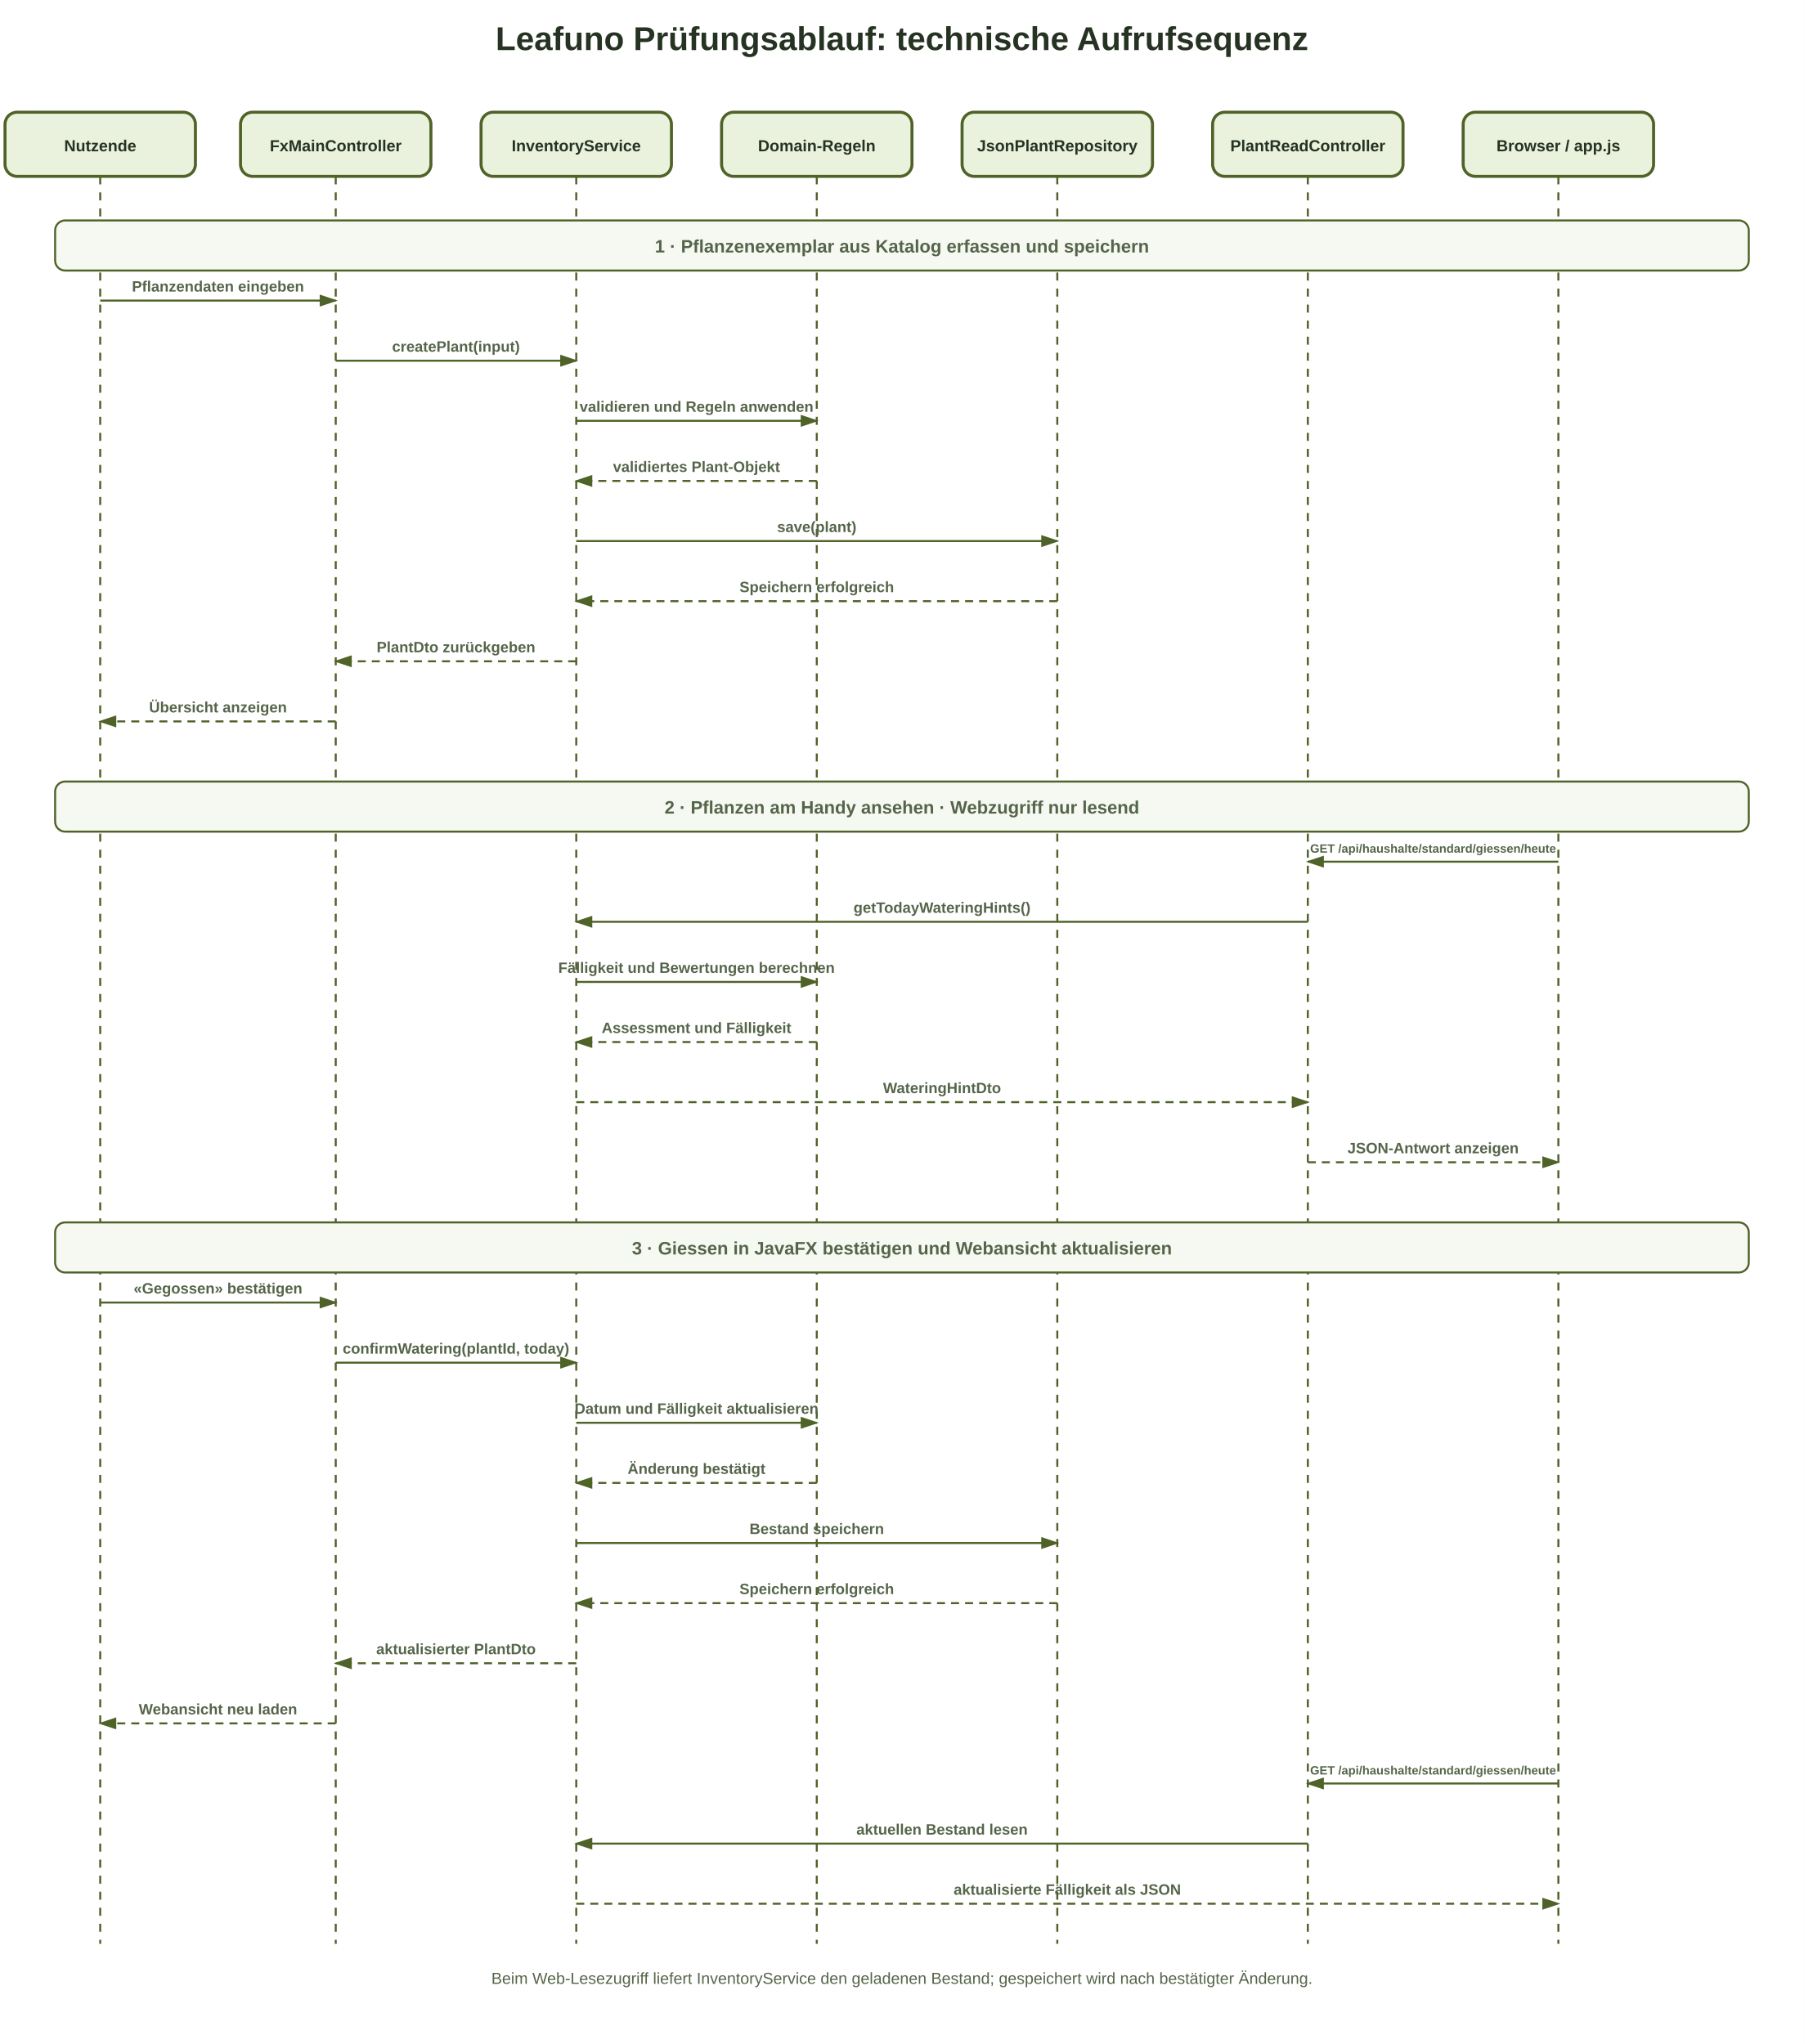
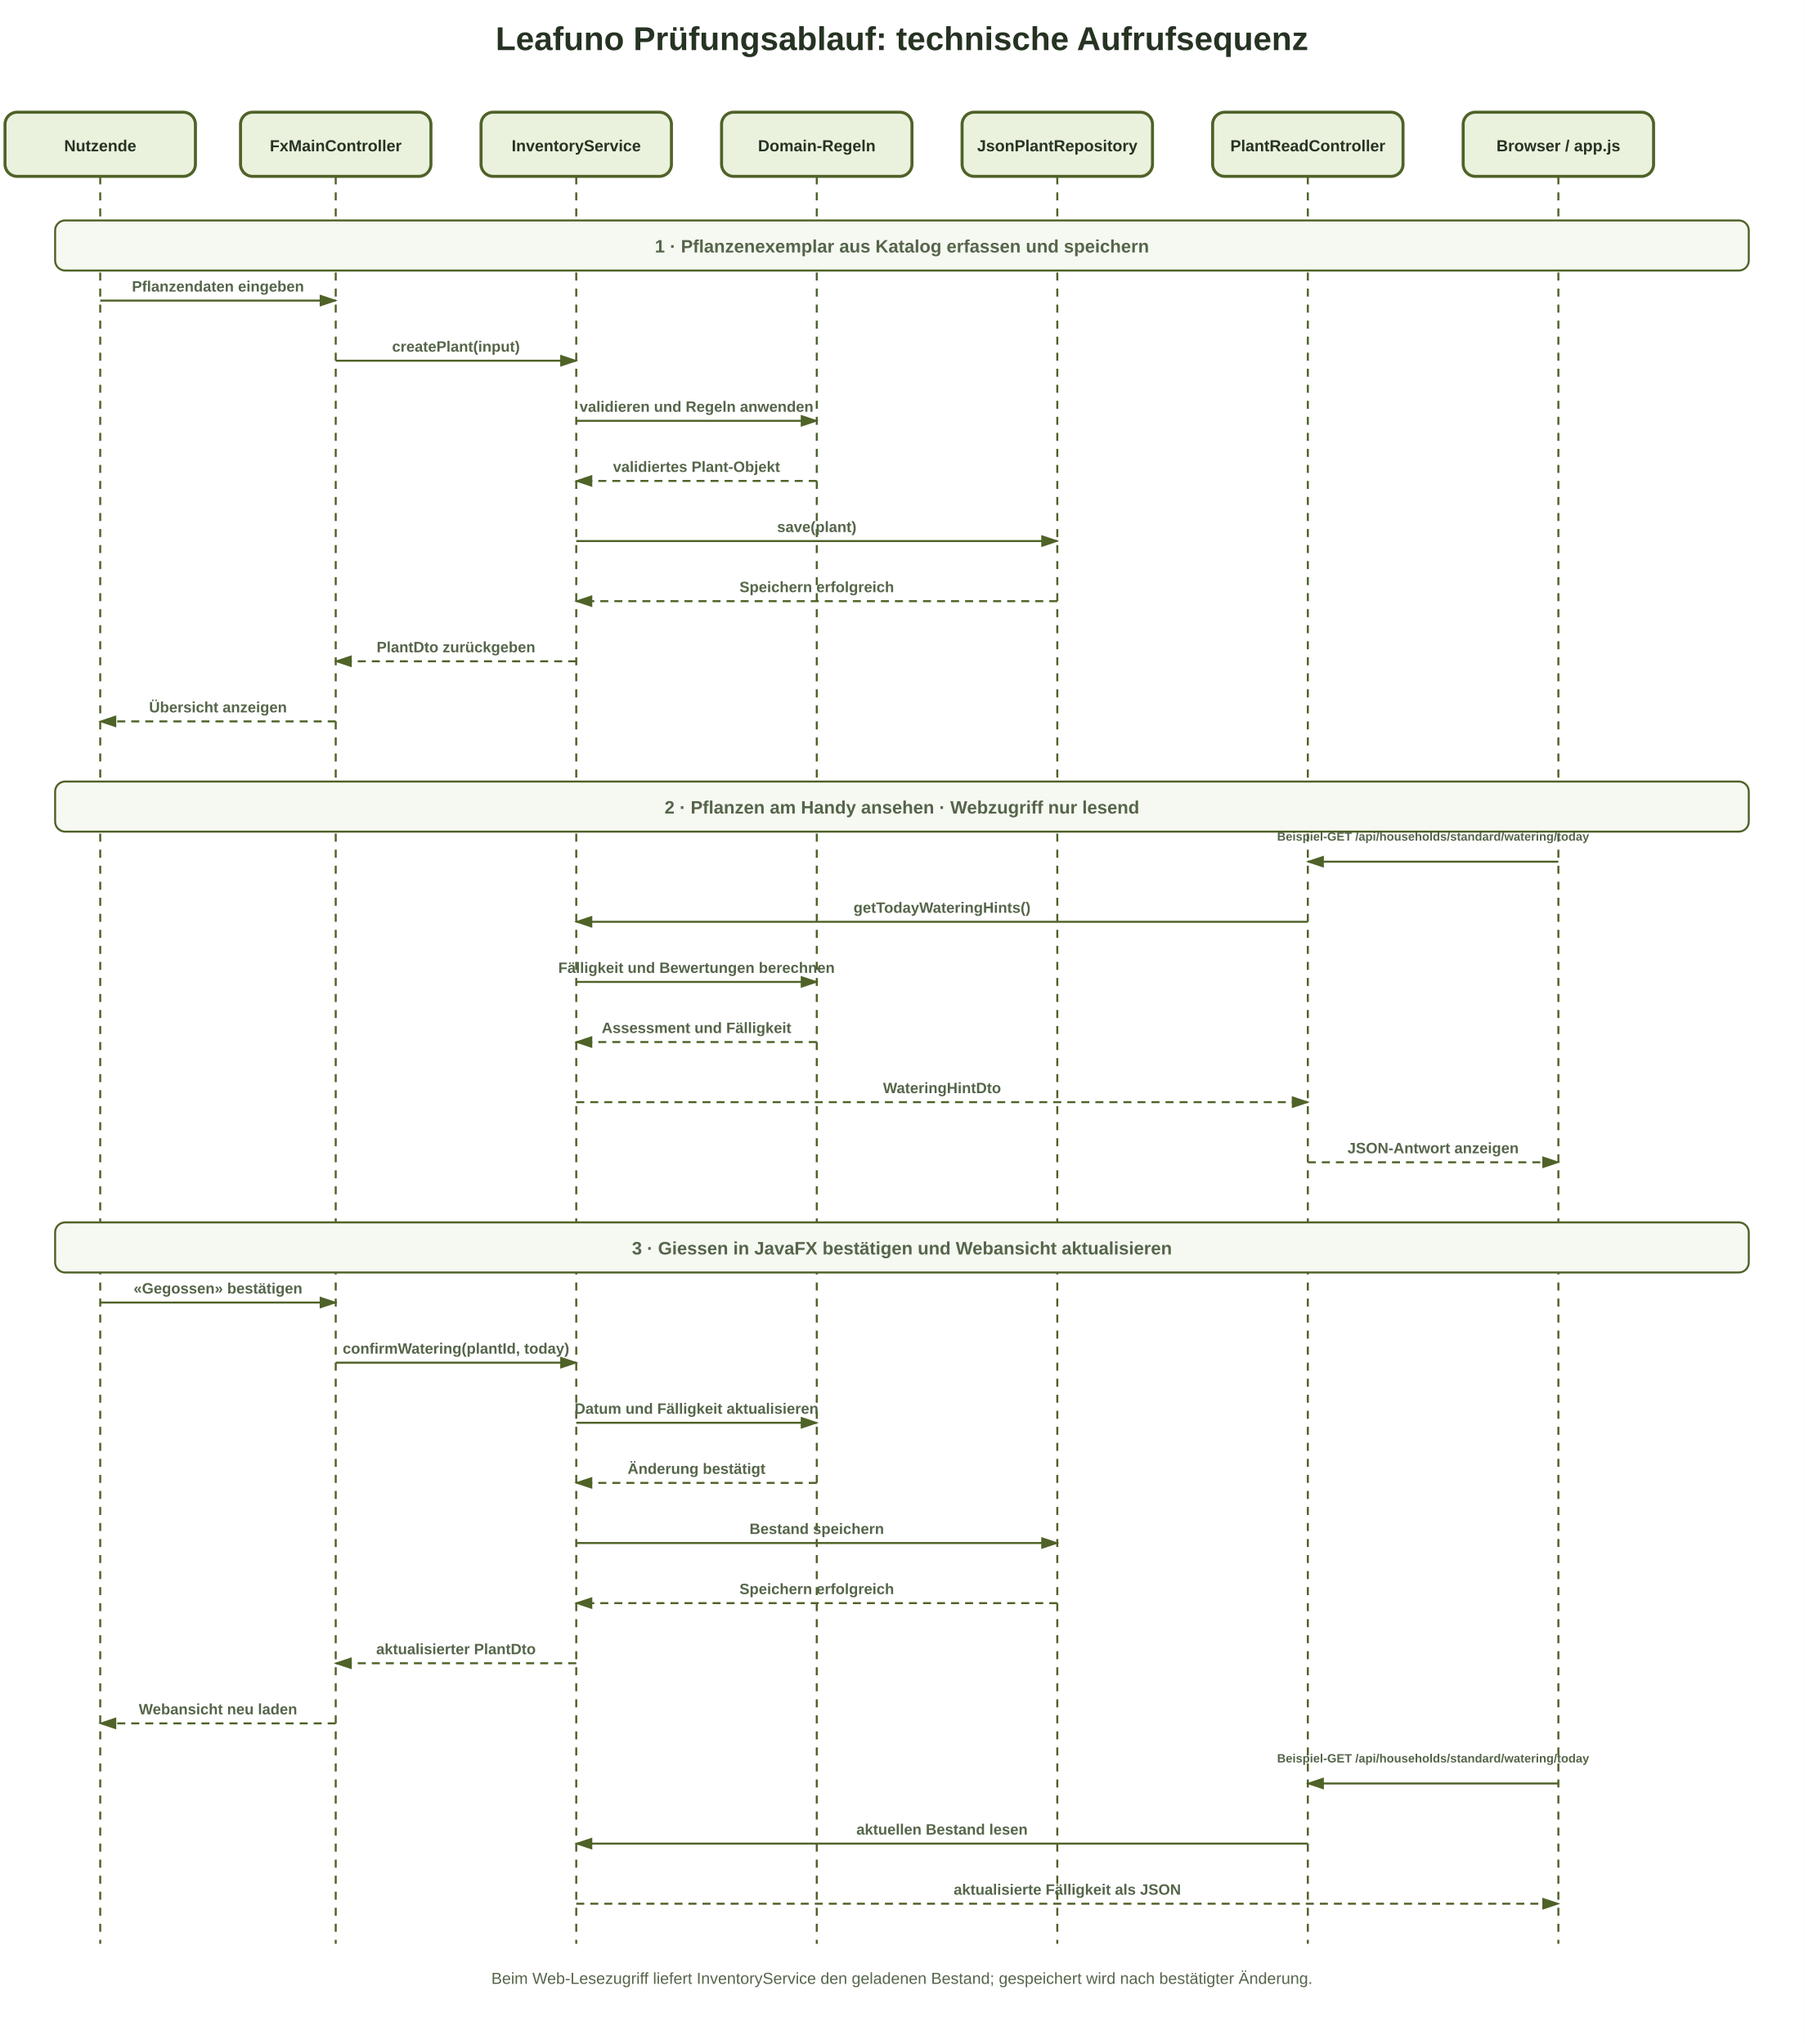
<svg xmlns="http://www.w3.org/2000/svg" width="1800" height="2040" viewBox="0 0 1800 2040">
  <rect width="100%" height="100%" fill="white" />
  <defs>
    <marker id="a" markerWidth="10" markerHeight="10" refX="8" refY="3" orient="auto">
      <path d="M0 0L0 6L9 3z" fill="#4F6228" />
    </marker>
  </defs>
  <text x="900.0" y="50" text-anchor="middle" font-family="Arial,sans-serif" font-size="33" font-weight="700" fill="#263323" font-style="normal">Leafuno Prüfungsablauf: technische Aufrufsequenz</text>
  <rect x="5" y="112" width="190" height="64" rx="12" fill="#EAF1DD" stroke="#4F6228" stroke-width="3" />
  <text x="100" y="151" text-anchor="middle" font-family="Arial,sans-serif" font-size="16" font-weight="700" fill="#263323" font-style="normal">Nutzende</text>
  <line x1="100" y1="176" x2="100" y2="1940" stroke="#4F6228" stroke-width="2" stroke-dasharray="8 8" />
  <rect x="240" y="112" width="190" height="64" rx="12" fill="#EAF1DD" stroke="#4F6228" stroke-width="3" />
  <text x="335" y="151" text-anchor="middle" font-family="Arial,sans-serif" font-size="16" font-weight="700" fill="#263323" font-style="normal">FxMainController</text>
  <line x1="335" y1="176" x2="335" y2="1940" stroke="#4F6228" stroke-width="2" stroke-dasharray="8 8" />
  <rect x="480" y="112" width="190" height="64" rx="12" fill="#EAF1DD" stroke="#4F6228" stroke-width="3" />
  <text x="575" y="151" text-anchor="middle" font-family="Arial,sans-serif" font-size="16" font-weight="700" fill="#263323" font-style="normal">InventoryService</text>
  <line x1="575" y1="176" x2="575" y2="1940" stroke="#4F6228" stroke-width="2" stroke-dasharray="8 8" />
  <rect x="720" y="112" width="190" height="64" rx="12" fill="#EAF1DD" stroke="#4F6228" stroke-width="3" />
  <text x="815" y="151" text-anchor="middle" font-family="Arial,sans-serif" font-size="16" font-weight="700" fill="#263323" font-style="normal">Domain-Regeln</text>
  <line x1="815" y1="176" x2="815" y2="1940" stroke="#4F6228" stroke-width="2" stroke-dasharray="8 8" />
  <rect x="960" y="112" width="190" height="64" rx="12" fill="#EAF1DD" stroke="#4F6228" stroke-width="3" />
  <text x="1055" y="151" text-anchor="middle" font-family="Arial,sans-serif" font-size="16" font-weight="700" fill="#263323" font-style="normal">JsonPlantRepository</text>
  <line x1="1055" y1="176" x2="1055" y2="1940" stroke="#4F6228" stroke-width="2" stroke-dasharray="8 8" />
  <rect x="1210" y="112" width="190" height="64" rx="12" fill="#EAF1DD" stroke="#4F6228" stroke-width="3" />
  <text x="1305" y="151" text-anchor="middle" font-family="Arial,sans-serif" font-size="16" font-weight="700" fill="#263323" font-style="normal">PlantReadController</text>
  <line x1="1305" y1="176" x2="1305" y2="1940" stroke="#4F6228" stroke-width="2" stroke-dasharray="8 8" />
  <rect x="1460" y="112" width="190" height="64" rx="12" fill="#EAF1DD" stroke="#4F6228" stroke-width="3" />
  <text x="1555" y="151" text-anchor="middle" font-family="Arial,sans-serif" font-size="16" font-weight="700" fill="#263323" font-style="normal">Browser / app.js</text>
  <line x1="1555" y1="176" x2="1555" y2="1940" stroke="#4F6228" stroke-width="2" stroke-dasharray="8 8" />
  <rect x="55" y="220" width="1690" height="50" rx="10" fill="#F6F8F2" stroke="#4F6228" stroke-width="2" />
  <text x="900" y="252" text-anchor="middle" font-family="Arial,sans-serif" font-size="18" font-weight="700" fill="#55654A" font-style="normal">1 · Pflanzenexemplar aus Katalog erfassen und speichern</text>
  <line x1="100" y1="300" x2="335" y2="300" stroke="#4F6228" stroke-width="2" marker-end="url(#a)" />
  <text x="217.5" y="291" text-anchor="middle" font-family="Arial,sans-serif" font-size="15" font-weight="700" fill="#55654A" font-style="normal">Pflanzendaten eingeben</text>
  <line x1="335" y1="360" x2="575" y2="360" stroke="#4F6228" stroke-width="2" marker-end="url(#a)" />
  <text x="455.0" y="351" text-anchor="middle" font-family="Arial,sans-serif" font-size="15" font-weight="700" fill="#55654A" font-style="normal">createPlant(input)</text>
  <line x1="575" y1="420" x2="815" y2="420" stroke="#4F6228" stroke-width="2" marker-end="url(#a)" />
  <text x="695.0" y="411" text-anchor="middle" font-family="Arial,sans-serif" font-size="15" font-weight="700" fill="#55654A" font-style="normal">validieren und Regeln anwenden</text>
  <line x1="815" y1="480" x2="575" y2="480" stroke="#4F6228" stroke-width="2" stroke-dasharray="8 6" marker-end="url(#a)" />
  <text x="695.0" y="471" text-anchor="middle" font-family="Arial,sans-serif" font-size="15" font-weight="700" fill="#55654A" font-style="normal">validiertes Plant-Objekt</text>
  <line x1="575" y1="540" x2="1055" y2="540" stroke="#4F6228" stroke-width="2" marker-end="url(#a)" />
  <text x="815.0" y="531" text-anchor="middle" font-family="Arial,sans-serif" font-size="15" font-weight="700" fill="#55654A" font-style="normal">save(plant)</text>
  <line x1="1055" y1="600" x2="575" y2="600" stroke="#4F6228" stroke-width="2" stroke-dasharray="8 6" marker-end="url(#a)" />
  <text x="815.0" y="591" text-anchor="middle" font-family="Arial,sans-serif" font-size="15" font-weight="700" fill="#55654A" font-style="normal">Speichern erfolgreich</text>
  <line x1="575" y1="660" x2="335" y2="660" stroke="#4F6228" stroke-width="2" stroke-dasharray="8 6" marker-end="url(#a)" />
  <text x="455.0" y="651" text-anchor="middle" font-family="Arial,sans-serif" font-size="15" font-weight="700" fill="#55654A" font-style="normal">PlantDto zurückgeben</text>
  <line x1="335" y1="720" x2="100" y2="720" stroke="#4F6228" stroke-width="2" stroke-dasharray="8 6" marker-end="url(#a)" />
  <text x="217.5" y="711" text-anchor="middle" font-family="Arial,sans-serif" font-size="15" font-weight="700" fill="#55654A" font-style="normal">Übersicht anzeigen</text>
  <rect x="55" y="780" width="1690" height="50" rx="10" fill="#F6F8F2" stroke="#4F6228" stroke-width="2" />
  <text x="900" y="812" text-anchor="middle" font-family="Arial,sans-serif" font-size="18" font-weight="700" fill="#55654A" font-style="normal">2 · Pflanzen am Handy ansehen · Webzugriff nur lesend</text>
  <line x1="1555" y1="860" x2="1305" y2="860" stroke="#4F6228" stroke-width="2" marker-end="url(#a)" />
-   <text x="1430.0" y="851" text-anchor="middle" font-family="Arial,sans-serif" font-size="12" font-weight="700" fill="#55654A" font-style="normal">GET /api/haushalte/standard/giessen/heute</text>
+   <text x="1430.0" y="839" text-anchor="middle" font-family="Arial,sans-serif" font-size="12" font-weight="700" fill="#55654A" font-style="normal">Beispiel-GET /api/households/standard/watering/today</text>
  <line x1="1305" y1="920" x2="575" y2="920" stroke="#4F6228" stroke-width="2" marker-end="url(#a)" />
  <text x="940.0" y="911" text-anchor="middle" font-family="Arial,sans-serif" font-size="15" font-weight="700" fill="#55654A" font-style="normal">getTodayWateringHints()</text>
  <line x1="575" y1="980" x2="815" y2="980" stroke="#4F6228" stroke-width="2" marker-end="url(#a)" />
  <text x="695.0" y="971" text-anchor="middle" font-family="Arial,sans-serif" font-size="15" font-weight="700" fill="#55654A" font-style="normal">Fälligkeit und Bewertungen berechnen</text>
  <line x1="815" y1="1040" x2="575" y2="1040" stroke="#4F6228" stroke-width="2" stroke-dasharray="8 6" marker-end="url(#a)" />
  <text x="695.0" y="1031" text-anchor="middle" font-family="Arial,sans-serif" font-size="15" font-weight="700" fill="#55654A" font-style="normal">Assessment und Fälligkeit</text>
  <line x1="575" y1="1100" x2="1305" y2="1100" stroke="#4F6228" stroke-width="2" stroke-dasharray="8 6" marker-end="url(#a)" />
  <text x="940.0" y="1091" text-anchor="middle" font-family="Arial,sans-serif" font-size="15" font-weight="700" fill="#55654A" font-style="normal">WateringHintDto</text>
  <line x1="1305" y1="1160" x2="1555" y2="1160" stroke="#4F6228" stroke-width="2" stroke-dasharray="8 6" marker-end="url(#a)" />
  <text x="1430.0" y="1151" text-anchor="middle" font-family="Arial,sans-serif" font-size="15" font-weight="700" fill="#55654A" font-style="normal">JSON-Antwort anzeigen</text>
  <rect x="55" y="1220" width="1690" height="50" rx="10" fill="#F6F8F2" stroke="#4F6228" stroke-width="2" />
  <text x="900" y="1252" text-anchor="middle" font-family="Arial,sans-serif" font-size="18" font-weight="700" fill="#55654A" font-style="normal">3 · Giessen in JavaFX bestätigen und Webansicht aktualisieren</text>
  <line x1="100" y1="1300" x2="335" y2="1300" stroke="#4F6228" stroke-width="2" marker-end="url(#a)" />
  <text x="217.5" y="1291" text-anchor="middle" font-family="Arial,sans-serif" font-size="15" font-weight="700" fill="#55654A" font-style="normal">«Gegossen» bestätigen</text>
  <line x1="335" y1="1360" x2="575" y2="1360" stroke="#4F6228" stroke-width="2" marker-end="url(#a)" />
  <text x="455.0" y="1351" text-anchor="middle" font-family="Arial,sans-serif" font-size="15" font-weight="700" fill="#55654A" font-style="normal">confirmWatering(plantId, today)</text>
  <line x1="575" y1="1420" x2="815" y2="1420" stroke="#4F6228" stroke-width="2" marker-end="url(#a)" />
  <text x="695.0" y="1411" text-anchor="middle" font-family="Arial,sans-serif" font-size="15" font-weight="700" fill="#55654A" font-style="normal">Datum und Fälligkeit aktualisieren</text>
  <line x1="815" y1="1480" x2="575" y2="1480" stroke="#4F6228" stroke-width="2" stroke-dasharray="8 6" marker-end="url(#a)" />
  <text x="695.0" y="1471" text-anchor="middle" font-family="Arial,sans-serif" font-size="15" font-weight="700" fill="#55654A" font-style="normal">Änderung bestätigt</text>
  <line x1="575" y1="1540" x2="1055" y2="1540" stroke="#4F6228" stroke-width="2" marker-end="url(#a)" />
  <text x="815.0" y="1531" text-anchor="middle" font-family="Arial,sans-serif" font-size="15" font-weight="700" fill="#55654A" font-style="normal">Bestand speichern</text>
  <line x1="1055" y1="1600" x2="575" y2="1600" stroke="#4F6228" stroke-width="2" stroke-dasharray="8 6" marker-end="url(#a)" />
  <text x="815.0" y="1591" text-anchor="middle" font-family="Arial,sans-serif" font-size="15" font-weight="700" fill="#55654A" font-style="normal">Speichern erfolgreich</text>
  <line x1="575" y1="1660" x2="335" y2="1660" stroke="#4F6228" stroke-width="2" stroke-dasharray="8 6" marker-end="url(#a)" />
  <text x="455.0" y="1651" text-anchor="middle" font-family="Arial,sans-serif" font-size="15" font-weight="700" fill="#55654A" font-style="normal">aktualisierter PlantDto</text>
  <line x1="335" y1="1720" x2="100" y2="1720" stroke="#4F6228" stroke-width="2" stroke-dasharray="8 6" marker-end="url(#a)" />
  <text x="217.5" y="1711" text-anchor="middle" font-family="Arial,sans-serif" font-size="15" font-weight="700" fill="#55654A" font-style="normal">Webansicht neu laden</text>
  <line x1="1555" y1="1780" x2="1305" y2="1780" stroke="#4F6228" stroke-width="2" marker-end="url(#a)" />
-   <text x="1430.0" y="1771" text-anchor="middle" font-family="Arial,sans-serif" font-size="12" font-weight="700" fill="#55654A" font-style="normal">GET /api/haushalte/standard/giessen/heute</text>
+   <text x="1430.0" y="1759" text-anchor="middle" font-family="Arial,sans-serif" font-size="12" font-weight="700" fill="#55654A" font-style="normal">Beispiel-GET /api/households/standard/watering/today</text>
  <line x1="1305" y1="1840" x2="575" y2="1840" stroke="#4F6228" stroke-width="2" marker-end="url(#a)" />
  <text x="940.0" y="1831" text-anchor="middle" font-family="Arial,sans-serif" font-size="15" font-weight="700" fill="#55654A" font-style="normal">aktuellen Bestand lesen</text>
  <line x1="575" y1="1900" x2="1555" y2="1900" stroke="#4F6228" stroke-width="2" stroke-dasharray="8 6" marker-end="url(#a)" />
  <text x="1065.0" y="1891" text-anchor="middle" font-family="Arial,sans-serif" font-size="15" font-weight="700" fill="#55654A" font-style="normal">aktualisierte Fälligkeit als JSON</text>
  <text x="900" y="1980" text-anchor="middle" font-family="Arial,sans-serif" font-size="16" font-weight="400" fill="#55654A" font-style="normal">Beim Web-Lesezugriff liefert InventoryService den geladenen Bestand; gespeichert wird nach bestätigter Änderung.</text>
</svg>
